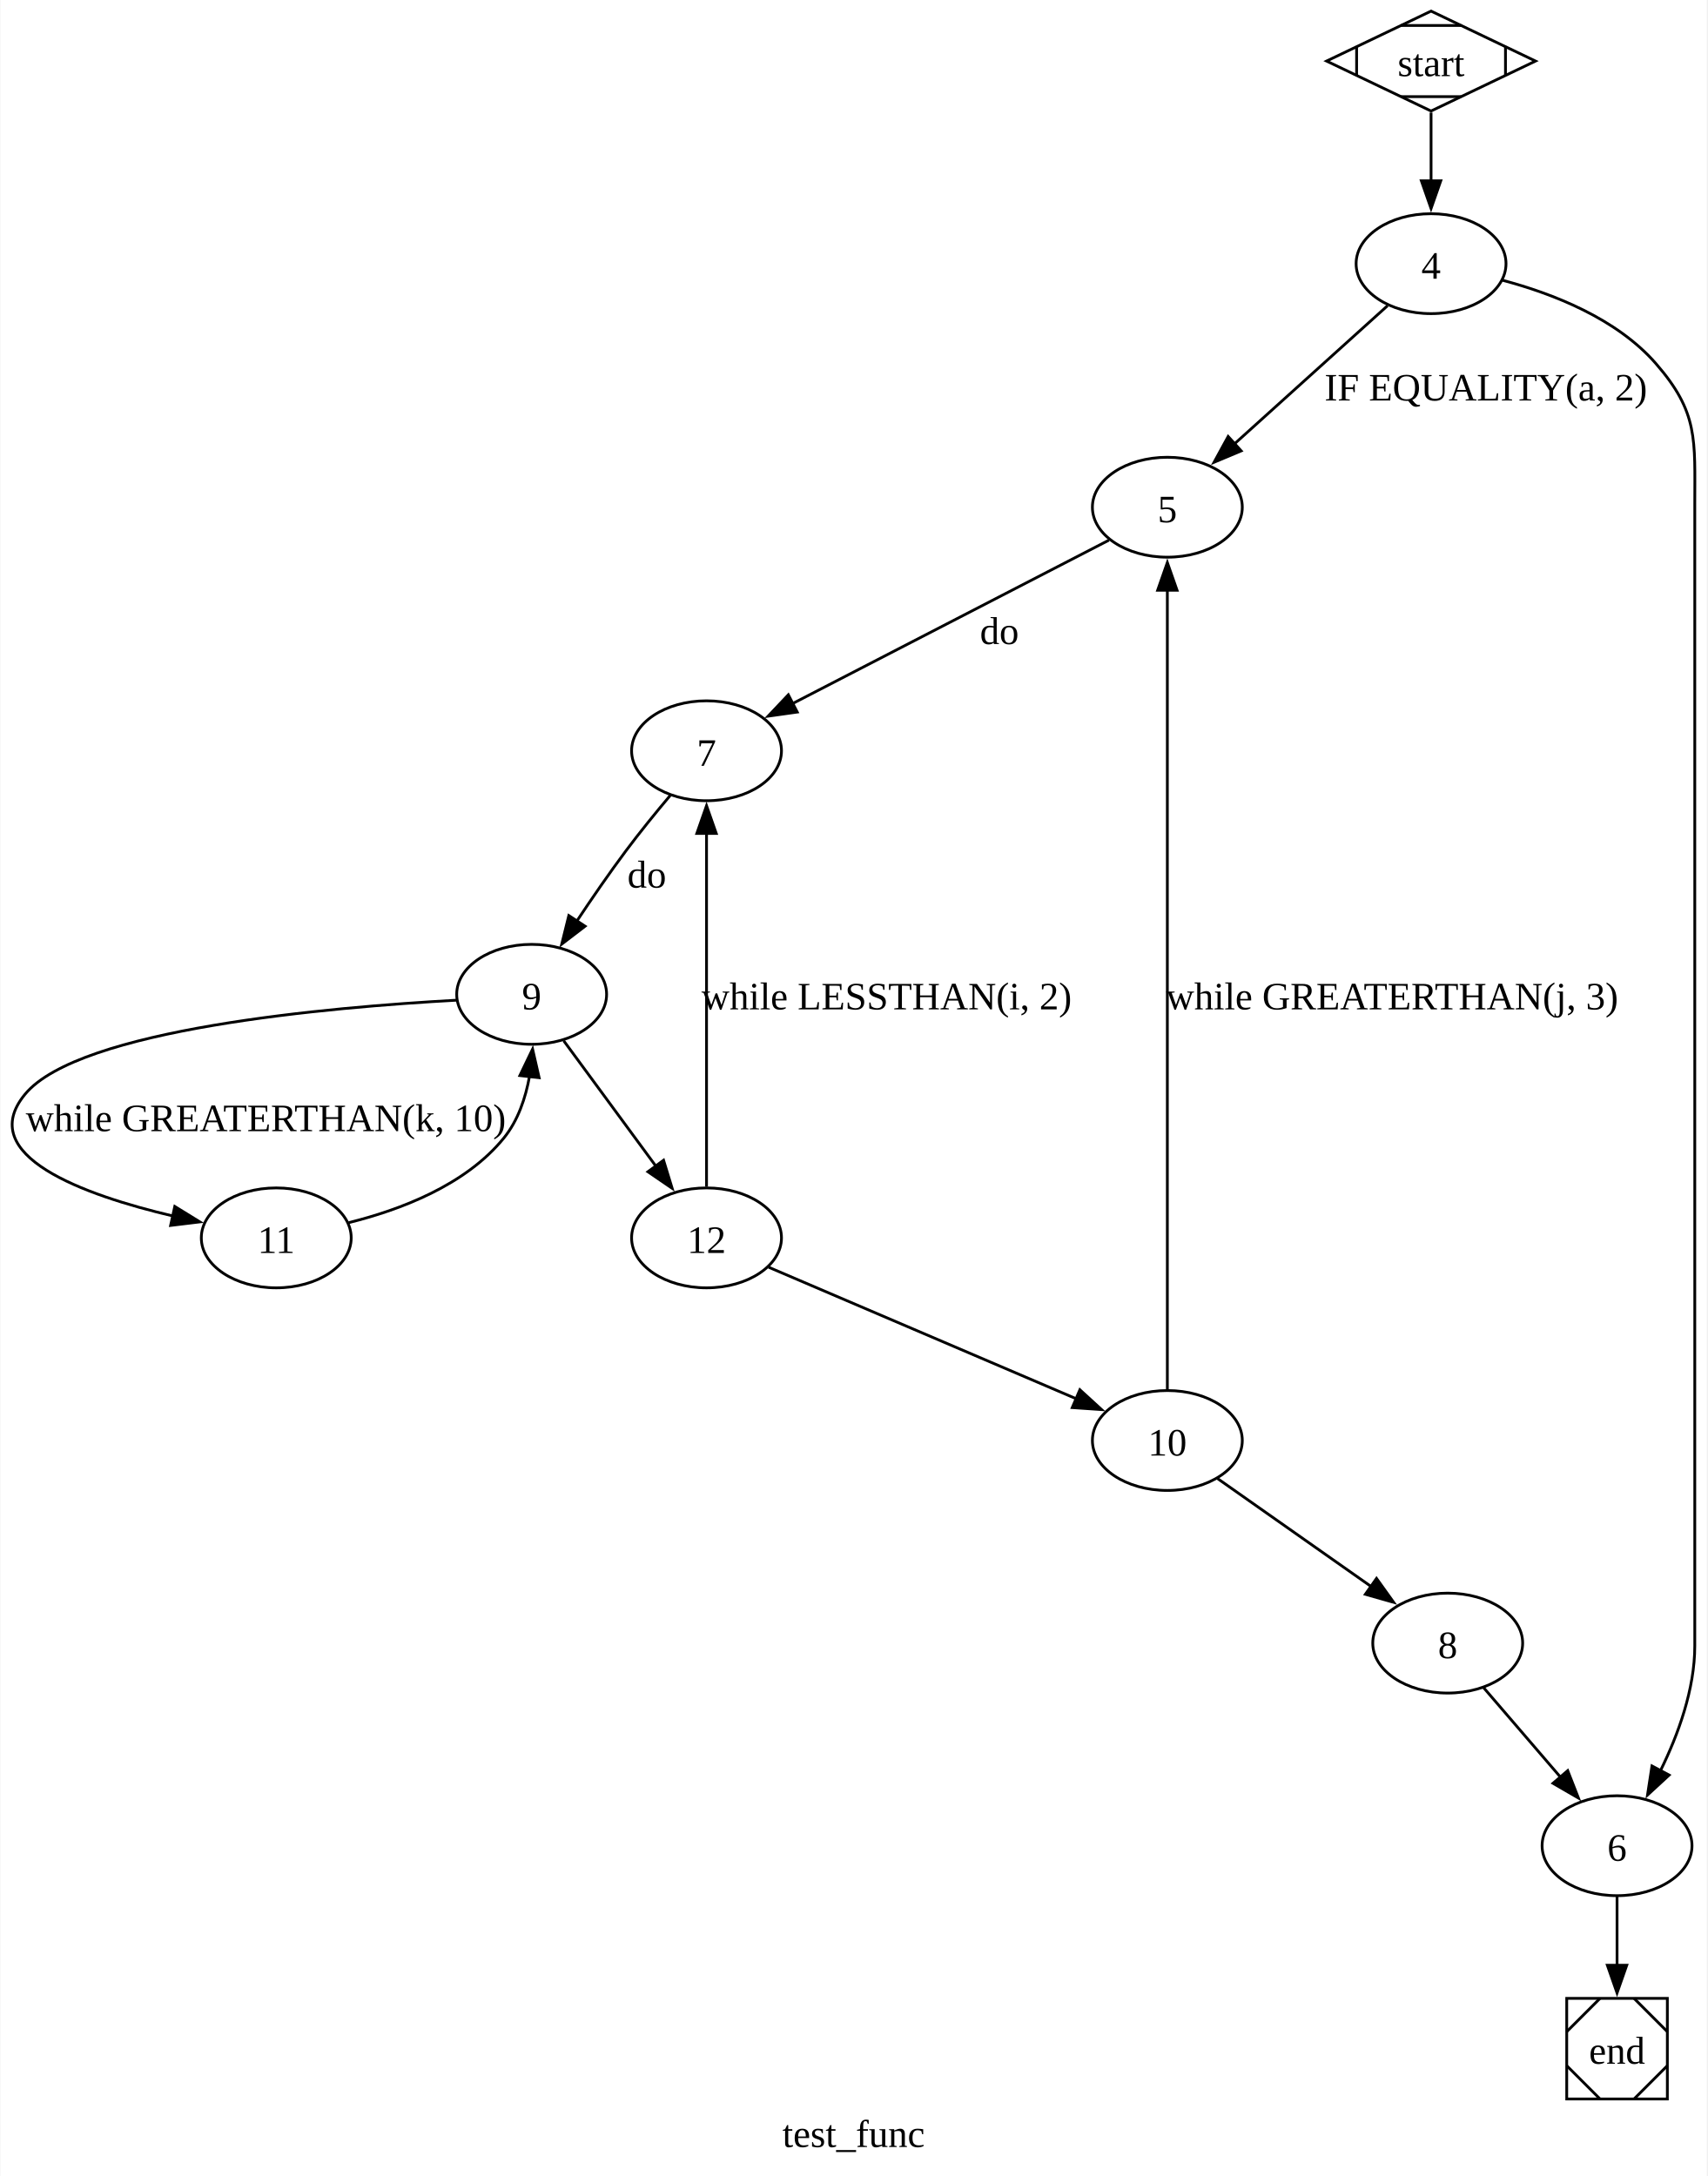
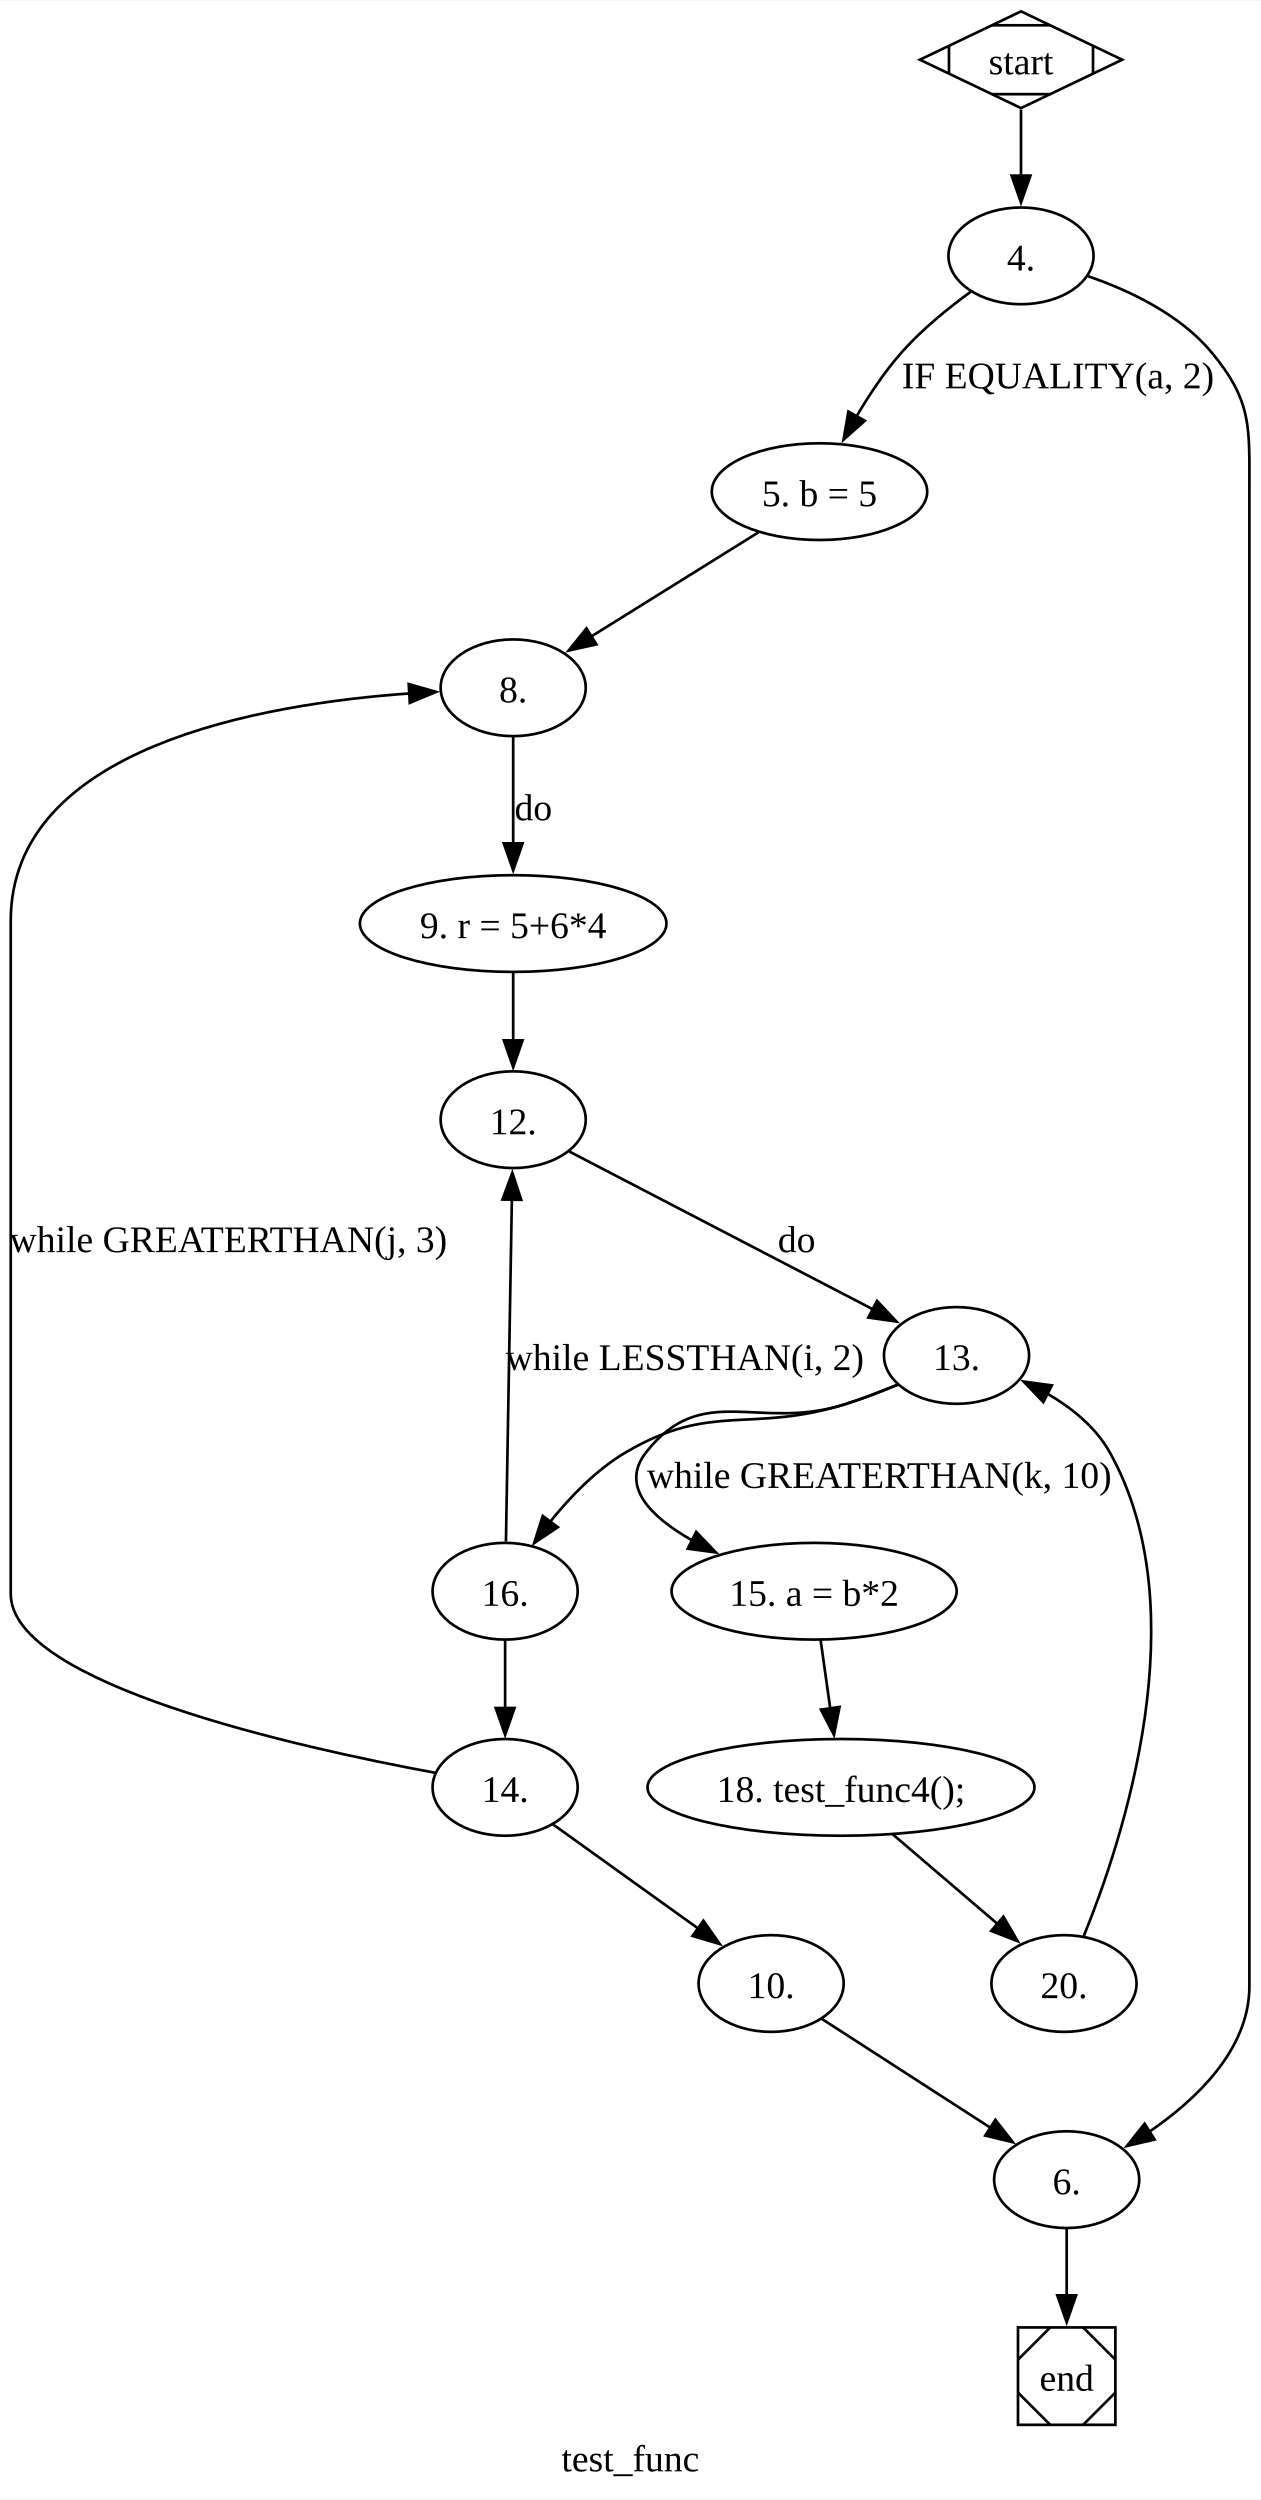
- <svg xmlns="http://www.w3.org/2000/svg" width="615pt" height="784pt" viewBox="0.00 0.00 614.72 784.00">
-   <g id="graph0" class="graph" transform="scale(1 1) rotate(0) translate(4 780)">
-     <polygon fill="white" stroke="none" points="-4,4 -4,-780 610.72,-780 610.72,4 -4,4" />
-     <text text-anchor="middle" x="303.36" y="-6.45" font-family="Times New Roman,serif" font-size="14.00">test_func</text>
+ <svg xmlns="http://www.w3.org/2000/svg" width="469pt" height="930pt" viewBox="0.00 0.00 469.23 930.00">
+   <g id="graph0" class="graph" transform="scale(1 1) rotate(0) translate(4 926)">
+     <polygon fill="white" stroke="none" points="-4,4 -4,-926 465.23,-926 465.23,4 -4,4" />
+     <text text-anchor="middle" x="230.61" y="-6.45" font-family="Times New Roman,serif" font-size="14.00">test_func</text>
    <g id="node1" class="node">
-       <ellipse fill="none" stroke="black" cx="511.38" cy="-685" rx="27" ry="18" />
-       <text text-anchor="middle" x="511.38" y="-679.58" font-family="Times New Roman,serif" font-size="14.00">4</text>
+       <ellipse fill="none" stroke="black" cx="376" cy="-831" rx="27" ry="18" />
+       <text text-anchor="middle" x="376" y="-825.58" font-family="Times New Roman,serif" font-size="14.00">4.</text>
    </g>
    <g id="node2" class="node">
-       <ellipse fill="none" stroke="black" cx="416.38" cy="-597.25" rx="27" ry="18" />
-       <text text-anchor="middle" x="416.38" y="-591.83" font-family="Times New Roman,serif" font-size="14.00">5</text>
+       <ellipse fill="none" stroke="black" cx="301" cy="-743.25" rx="40.09" ry="18" />
+       <text text-anchor="middle" x="301" y="-737.83" font-family="Times New Roman,serif" font-size="14.00">5. b = 5</text>
    </g>
    <g id="edge1" class="edge">
-       <path fill="none" stroke="black" d="M495.69,-669.84C480.7,-656.31 457.89,-635.72 440.57,-620.09" />
-       <polygon fill="black" stroke="black" points="442.98,-617.55 433.21,-613.45 438.29,-622.74 442.98,-617.55" />
-       <text text-anchor="middle" x="531.13" y="-635.7" font-family="Times New Roman,serif" font-size="14.00">IF EQUALITY(a, 2)</text>
+       <path fill="none" stroke="black" d="M357.4,-817.72C348.89,-811.54 339.04,-803.55 331.5,-795 325.19,-787.84 319.45,-779.21 314.69,-771.1" />
+       <polygon fill="black" stroke="black" points="317.87,-769.63 309.95,-762.6 311.76,-773.04 317.87,-769.63" />
+       <text text-anchor="middle" x="389.75" y="-781.7" font-family="Times New Roman,serif" font-size="14.00">IF EQUALITY(a, 2)</text>
+     </g>
+     <g id="node13" class="node">
+       <ellipse fill="none" stroke="black" cx="393" cy="-115" rx="27" ry="18" />
+       <text text-anchor="middle" x="393" y="-109.58" font-family="Times New Roman,serif" font-size="14.00">6.</text>
+     </g>
+     <g id="edge17" class="edge">
+       <path fill="none" stroke="black" d="M401.01,-823.4C416.36,-818.12 435.26,-809.19 447,-795 461.91,-776.97 461,-767.65 461,-744.25 461,-744.25 461,-744.25 461,-187 461,-163.6 441.5,-144.9 423.38,-132.58" />
+       <polygon fill="black" stroke="black" points="425.74,-129.93 415.42,-127.53 421.99,-135.84 425.74,-129.93" />
+     </g>
+     <g id="node3" class="node">
+       <ellipse fill="none" stroke="black" cx="187" cy="-670.25" rx="27" ry="18" />
+       <text text-anchor="middle" x="187" y="-664.83" font-family="Times New Roman,serif" font-size="14.00">8.</text>
+     </g>
+     <g id="edge2" class="edge">
+       <path fill="none" stroke="black" d="M278.2,-728.05C260.28,-716.89 235.19,-701.26 215.86,-689.22" />
+       <polygon fill="black" stroke="black" points="217.97,-686.41 207.63,-684.1 214.27,-692.36 217.97,-686.41" />
+     </g>
+     <g id="node4" class="node">
+       <ellipse fill="none" stroke="black" cx="187" cy="-582.5" rx="57.05" ry="18" />
+       <text text-anchor="middle" x="187" y="-577.08" font-family="Times New Roman,serif" font-size="14.00">9. r = 5+6*4</text>
+     </g>
+     <g id="edge3" class="edge">
+       <path fill="none" stroke="black" d="M187,-651.9C187,-640.51 187,-625.34 187,-612.18" />
+       <polygon fill="black" stroke="black" points="190.5,-612.34 187,-602.34 183.5,-612.34 190.5,-612.34" />
+       <text text-anchor="middle" x="194.5" y="-620.95" font-family="Times New Roman,serif" font-size="14.00">do</text>
+     </g>
+     <g id="node5" class="node">
+       <ellipse fill="none" stroke="black" cx="187" cy="-509.5" rx="27" ry="18" />
+       <text text-anchor="middle" x="187" y="-504.07" font-family="Times New Roman,serif" font-size="14.00">12.</text>
+     </g>
+     <g id="edge4" class="edge">
+       <path fill="none" stroke="black" d="M187,-564.31C187,-556.73 187,-547.6 187,-539.04" />
+       <polygon fill="black" stroke="black" points="190.5,-539.04 187,-529.04 183.5,-539.04 190.5,-539.04" />
+     </g>
+     <g id="node6" class="node">
+       <ellipse fill="none" stroke="black" cx="352" cy="-421.75" rx="27" ry="18" />
+       <text text-anchor="middle" x="352" y="-416.32" font-family="Times New Roman,serif" font-size="14.00">13.</text>
+     </g>
+     <g id="edge5" class="edge">
+       <path fill="none" stroke="black" d="M207.9,-497.64C236.46,-482.8 287.9,-456.06 320.97,-438.87" />
+       <polygon fill="black" stroke="black" points="322.41,-442.07 329.67,-434.36 319.18,-435.86 322.41,-442.07" />
+       <text text-anchor="middle" x="292.5" y="-460.2" font-family="Times New Roman,serif" font-size="14.00">do</text>
+     </g>
+     <g id="node7" class="node">
+       <ellipse fill="none" stroke="black" cx="299" cy="-334" rx="53.06" ry="18" />
+       <text text-anchor="middle" x="299" y="-328.57" font-family="Times New Roman,serif" font-size="14.00">15. a = b*2</text>
+     </g>
+     <g id="edge6" class="edge">
+       <path fill="none" stroke="black" d="M330.11,-410.93C324,-408.4 317.3,-405.8 311,-403.75 278.61,-393.19 257.57,-412.52 236.5,-385.75 226.62,-373.2 238.02,-361.74 253.66,-352.9" />
+       <polygon fill="black" stroke="black" points="255.12,-356.08 262.45,-348.43 251.95,-349.84 255.12,-356.08" />
+       <text text-anchor="middle" x="323.25" y="-372.45" font-family="Times New Roman,serif" font-size="14.00">while GREATERTHAN(k, 10)</text>
+     </g>
+     <g id="node10" class="node">
+       <ellipse fill="none" stroke="black" cx="184" cy="-334" rx="27" ry="18" />
+       <text text-anchor="middle" x="184" y="-328.57" font-family="Times New Roman,serif" font-size="14.00">16.</text>
+     </g>
+     <g id="edge10" class="edge">
+       <path fill="none" stroke="black" d="M330.14,-410.85C324.02,-408.31 317.32,-405.74 311,-403.75 275.41,-392.56 261.18,-404.64 229,-385.75 218.03,-379.31 208.31,-369.27 200.73,-359.82" />
+       <polygon fill="black" stroke="black" points="203.61,-357.83 194.81,-351.92 198.01,-362.02 203.61,-357.83" />
+     </g>
+     <g id="node8" class="node">
+       <ellipse fill="none" stroke="black" cx="309" cy="-261" rx="72.02" ry="18" />
+       <text text-anchor="middle" x="309" y="-255.57" font-family="Times New Roman,serif" font-size="14.00">18. test_func4();</text>
+     </g>
+     <g id="edge7" class="edge">
+       <path fill="none" stroke="black" d="M301.42,-315.81C302.5,-308.14 303.8,-298.89 305.02,-290.24" />
+       <polygon fill="black" stroke="black" points="308.46,-290.92 306.39,-280.53 301.53,-289.94 308.46,-290.92" />
    </g>
    <g id="node9" class="node">
-       <ellipse fill="none" stroke="black" cx="578.38" cy="-115" rx="27" ry="18" />
-       <text text-anchor="middle" x="578.38" y="-109.58" font-family="Times New Roman,serif" font-size="14.00">6</text>
+       <ellipse fill="none" stroke="black" cx="392" cy="-188" rx="27" ry="18" />
+       <text text-anchor="middle" x="392" y="-182.57" font-family="Times New Roman,serif" font-size="14.00">20.</text>
+     </g>
+     <g id="edge8" class="edge">
+       <path fill="none" stroke="black" d="M328.25,-243.53C339.89,-233.58 354.84,-220.79 367.34,-210.1" />
+       <polygon fill="black" stroke="black" points="369.45,-212.9 374.77,-203.74 364.9,-207.58 369.45,-212.9" />
+     </g>
+     <g id="edge9" class="edge">
+       <path fill="none" stroke="black" d="M399.33,-205.6C413.85,-241.21 442.14,-326.51 409,-385.75 403.75,-395.13 394.85,-402.3 385.63,-407.63" />
+       <polygon fill="black" stroke="black" points="384.31,-404.37 376.99,-412.03 387.49,-410.61 384.31,-404.37" />
+     </g>
+     <g id="edge11" class="edge">
+       <path fill="none" stroke="black" d="M184.3,-352.46C184.82,-382.39 185.88,-443.78 186.51,-479.99" />
+       <polygon fill="black" stroke="black" points="183,-479.78 186.68,-489.72 190,-479.66 183,-479.78" />
+       <text text-anchor="middle" x="250.88" y="-416.32" font-family="Times New Roman,serif" font-size="14.00">while LESSTHAN(i, 2)</text>
+     </g>
+     <g id="node11" class="node">
+       <ellipse fill="none" stroke="black" cx="184" cy="-261" rx="27" ry="18" />
+       <text text-anchor="middle" x="184" y="-255.57" font-family="Times New Roman,serif" font-size="14.00">14.</text>
+     </g>
+     <g id="edge12" class="edge">
+       <path fill="none" stroke="black" d="M184,-315.81C184,-308.23 184,-299.1 184,-290.54" />
+       <polygon fill="black" stroke="black" points="187.5,-290.54 184,-280.54 180.5,-290.54 187.5,-290.54" />
    </g>
    <g id="edge13" class="edge">
-       <path fill="none" stroke="black" d="M537.14,-679.02C555.06,-674.26 578.2,-665.3 592.38,-649 607.73,-631.35 606.38,-621.65 606.38,-598.25 606.38,-598.25 606.38,-598.25 606.38,-187 606.38,-171.37 600.43,-155.07 594.02,-142.03" />
-       <polygon fill="black" stroke="black" points="597.14,-140.45 589.35,-133.27 590.96,-143.74 597.14,-140.45" />
+       <path fill="none" stroke="black" d="M158.03,-266.41C107.31,-275.77 0,-299.53 0,-333 0,-583.5 0,-583.5 0,-583.5 0,-648.22 93.69,-664.28 148.44,-668.14" />
+       <polygon fill="black" stroke="black" points="148.11,-671.63 158.3,-668.72 148.52,-664.64 148.11,-671.63" />
+       <text text-anchor="middle" x="81" y="-460.2" font-family="Times New Roman,serif" font-size="14.00">while GREATERTHAN(j, 3)</text>
    </g>
-     <g id="node3" class="node">
-       <ellipse fill="none" stroke="black" cx="250.38" cy="-509.5" rx="27" ry="18" />
-       <text text-anchor="middle" x="250.38" y="-504.07" font-family="Times New Roman,serif" font-size="14.00">7</text>
-     </g>
-     <g id="edge2" class="edge">
-       <path fill="none" stroke="black" d="M395.35,-585.39C366.54,-570.51 314.58,-543.66 281.32,-526.48" />
-       <polygon fill="black" stroke="black" points="283.06,-523.45 272.57,-521.97 279.85,-529.67 283.06,-523.45" />
-       <text text-anchor="middle" x="355.88" y="-547.95" font-family="Times New Roman,serif" font-size="14.00">do</text>
-     </g>
-     <g id="node4" class="node">
-       <ellipse fill="none" stroke="black" cx="187.38" cy="-421.75" rx="27" ry="18" />
-       <text text-anchor="middle" x="187.38" y="-416.32" font-family="Times New Roman,serif" font-size="14.00">9</text>
-     </g>
-     <g id="edge3" class="edge">
-       <path fill="none" stroke="black" d="M237.33,-493.44C232.21,-487.36 226.38,-480.2 221.38,-473.5 215.33,-465.4 209.08,-456.3 203.61,-448.07" />
-       <polygon fill="black" stroke="black" points="206.63,-446.29 198.22,-439.85 200.77,-450.13 206.63,-446.29" />
-       <text text-anchor="middle" x="228.88" y="-460.2" font-family="Times New Roman,serif" font-size="14.00">do</text>
-     </g>
-     <g id="node5" class="node">
-       <ellipse fill="none" stroke="black" cx="95.38" cy="-334" rx="27" ry="18" />
-       <text text-anchor="middle" x="95.38" y="-328.57" font-family="Times New Roman,serif" font-size="14.00">11</text>
-     </g>
-     <g id="edge4" class="edge">
-       <path fill="none" stroke="black" d="M160.41,-419.64C114.51,-417.13 24.3,-409.25 4.88,-385.75 -13.35,-363.7 25.85,-349.48 58.25,-341.86" />
-       <polygon fill="black" stroke="black" points="58.82,-345.32 67.84,-339.76 57.32,-338.48 58.82,-345.32" />
-       <text text-anchor="middle" x="91.63" y="-372.45" font-family="Times New Roman,serif" font-size="14.00">while GREATERTHAN(k, 10)</text>
-     </g>
-     <g id="node6" class="node">
-       <ellipse fill="none" stroke="black" cx="250.38" cy="-334" rx="27" ry="18" />
-       <text text-anchor="middle" x="250.38" y="-328.57" font-family="Times New Roman,serif" font-size="14.00">12</text>
-     </g>
-     <g id="edge6" class="edge">
-       <path fill="none" stroke="black" d="M198.93,-405.02C208.26,-392.33 221.54,-374.25 232.28,-359.64" />
-       <polygon fill="black" stroke="black" points="234.9,-361.98 238,-351.85 229.26,-357.83 234.9,-361.98" />
-     </g>
-     <g id="edge5" class="edge">
-       <path fill="none" stroke="black" d="M121.44,-339.48C139.82,-344.02 163.54,-352.92 177.38,-370 182.47,-376.28 185.21,-384.42 186.63,-392.34" />
-       <polygon fill="black" stroke="black" points="183.13,-392.48 187.72,-402.02 190.08,-391.7 183.13,-392.48" />
-     </g>
-     <g id="edge7" class="edge">
-       <path fill="none" stroke="black" d="M250.38,-352.46C250.38,-382.39 250.38,-443.78 250.38,-479.99" />
-       <polygon fill="black" stroke="black" points="246.88,-479.72 250.38,-489.72 253.88,-479.72 246.88,-479.72" />
-       <text text-anchor="middle" x="315.25" y="-416.32" font-family="Times New Roman,serif" font-size="14.00">while LESSTHAN(i, 2)</text>
-     </g>
-     <g id="node7" class="node">
-       <ellipse fill="none" stroke="black" cx="416.38" cy="-261" rx="27" ry="18" />
-       <text text-anchor="middle" x="416.38" y="-255.57" font-family="Times New Roman,serif" font-size="14.00">10</text>
-     </g>
-     <g id="edge8" class="edge">
-       <path fill="none" stroke="black" d="M272.76,-323.42C301.31,-311.22 350.88,-290.01 383.66,-275.99" />
-       <polygon fill="black" stroke="black" points="384.87,-279.28 392.69,-272.13 382.12,-272.85 384.87,-279.28" />
-     </g>
-     <g id="edge9" class="edge">
-       <path fill="none" stroke="black" d="M416.38,-279.22C416.38,-293.59 416.38,-314.63 416.38,-333 416.38,-510.5 416.38,-510.5 416.38,-510.5 416.38,-529.55 416.38,-550.97 416.38,-567.65" />
-       <polygon fill="black" stroke="black" points="412.88,-567.33 416.38,-577.33 419.88,-567.33 412.88,-567.33" />
-       <text text-anchor="middle" x="497.38" y="-416.32" font-family="Times New Roman,serif" font-size="14.00">while GREATERTHAN(j, 3)</text>
-     </g>
-     <g id="node8" class="node">
-       <ellipse fill="none" stroke="black" cx="517.38" cy="-188" rx="27" ry="18" />
-       <text text-anchor="middle" x="517.38" y="-182.57" font-family="Times New Roman,serif" font-size="14.00">8</text>
-     </g>
-     <g id="edge10" class="edge">
-       <path fill="none" stroke="black" d="M434.43,-247.31C449.85,-236.47 472.26,-220.72 489.9,-208.31" />
-       <polygon fill="black" stroke="black" points="491.73,-211.31 497.9,-202.69 487.7,-205.58 491.73,-211.31" />
-     </g>
-     <g id="edge11" class="edge">
-       <path fill="none" stroke="black" d="M530.31,-171.94C538.4,-162.53 548.99,-150.21 558.16,-139.52" />
-       <polygon fill="black" stroke="black" points="560.61,-142.05 564.47,-132.18 555.3,-137.49 560.61,-142.05" />
-     </g>
-     <g id="node10" class="node">
-       <polygon fill="none" stroke="black" points="596.5,-60 560.25,-60 560.25,-23.75 596.5,-23.75 596.5,-60" />
-       <polyline fill="none" stroke="black" points="572.25,-60 560.25,-48" />
-       <polyline fill="none" stroke="black" points="560.25,-35.75 572.25,-23.75" />
-       <polyline fill="none" stroke="black" points="584.5,-23.75 596.5,-35.75" />
-       <polyline fill="none" stroke="black" points="596.5,-48 584.5,-60" />
-       <text text-anchor="middle" x="578.38" y="-36.45" font-family="Times New Roman,serif" font-size="14.00">end</text>
-     </g>
-     <g id="edge12" class="edge">
-       <path fill="none" stroke="black" d="M578.38,-96.78C578.38,-89.29 578.38,-80.31 578.38,-71.84" />
-       <polygon fill="black" stroke="black" points="581.88,-71.94 578.38,-61.94 574.88,-71.94 581.88,-71.94" />
-     </g>
-     <g id="node11" class="node">
-       <polygon fill="none" stroke="black" points="511.38,-776 473.74,-758 511.38,-740 549.01,-758 511.38,-776" />
-       <polyline fill="none" stroke="black" points="484.56,-763.18 484.56,-752.82" />
-       <polyline fill="none" stroke="black" points="500.55,-745.18 522.2,-745.18" />
-       <polyline fill="none" stroke="black" points="538.19,-752.82 538.19,-763.18" />
-       <polyline fill="none" stroke="black" points="522.2,-770.82 500.55,-770.82" />
-       <text text-anchor="middle" x="511.38" y="-752.58" font-family="Times New Roman,serif" font-size="14.00">start</text>
+     <g id="node12" class="node">
+       <ellipse fill="none" stroke="black" cx="283" cy="-188" rx="27" ry="18" />
+       <text text-anchor="middle" x="283" y="-182.57" font-family="Times New Roman,serif" font-size="14.00">10.</text>
    </g>
    <g id="edge14" class="edge">
-       <path fill="none" stroke="black" d="M511.38,-739.45C511.38,-731.97 511.38,-723.05 511.38,-714.65" />
-       <polygon fill="black" stroke="black" points="514.88,-714.86 511.38,-704.86 507.88,-714.86 514.88,-714.86" />
+       <path fill="none" stroke="black" d="M201.7,-247.31C216.81,-236.47 238.78,-220.72 256.07,-208.31" />
+       <polygon fill="black" stroke="black" points="257.8,-211.38 263.89,-202.7 253.72,-205.69 257.8,-211.38" />
+     </g>
+     <g id="edge15" class="edge">
+       <path fill="none" stroke="black" d="M301.66,-174.96C318.96,-163.79 344.95,-147.01 364.79,-134.21" />
+       <polygon fill="black" stroke="black" points="366.47,-137.29 372.98,-128.92 362.68,-131.41 366.47,-137.29" />
+     </g>
+     <g id="node14" class="node">
+       <polygon fill="none" stroke="black" points="411.12,-60 374.88,-60 374.88,-23.75 411.12,-23.75 411.12,-60" />
+       <polyline fill="none" stroke="black" points="386.88,-60 374.88,-48" />
+       <polyline fill="none" stroke="black" points="374.88,-35.75 386.88,-23.75" />
+       <polyline fill="none" stroke="black" points="399.12,-23.75 411.12,-35.75" />
+       <polyline fill="none" stroke="black" points="411.12,-48 399.12,-60" />
+       <text text-anchor="middle" x="393" y="-36.45" font-family="Times New Roman,serif" font-size="14.00">end</text>
+     </g>
+     <g id="edge16" class="edge">
+       <path fill="none" stroke="black" d="M393,-96.78C393,-89.29 393,-80.31 393,-71.84" />
+       <polygon fill="black" stroke="black" points="396.5,-71.94 393,-61.94 389.5,-71.94 396.5,-71.94" />
+     </g>
+     <g id="node15" class="node">
+       <polygon fill="none" stroke="black" points="376,-922 338.36,-904 376,-886 413.64,-904 376,-922" />
+       <polyline fill="none" stroke="black" points="349.19,-909.18 349.19,-898.82" />
+       <polyline fill="none" stroke="black" points="365.17,-891.18 386.83,-891.18" />
+       <polyline fill="none" stroke="black" points="402.81,-898.82 402.81,-909.18" />
+       <polyline fill="none" stroke="black" points="386.83,-916.82 365.17,-916.82" />
+       <text text-anchor="middle" x="376" y="-898.58" font-family="Times New Roman,serif" font-size="14.00">start</text>
+     </g>
+     <g id="edge18" class="edge">
+       <path fill="none" stroke="black" d="M376,-885.45C376,-877.97 376,-869.05 376,-860.65" />
+       <polygon fill="black" stroke="black" points="379.5,-860.86 376,-850.86 372.5,-860.86 379.5,-860.86" />
    </g>
  </g>
</svg>
